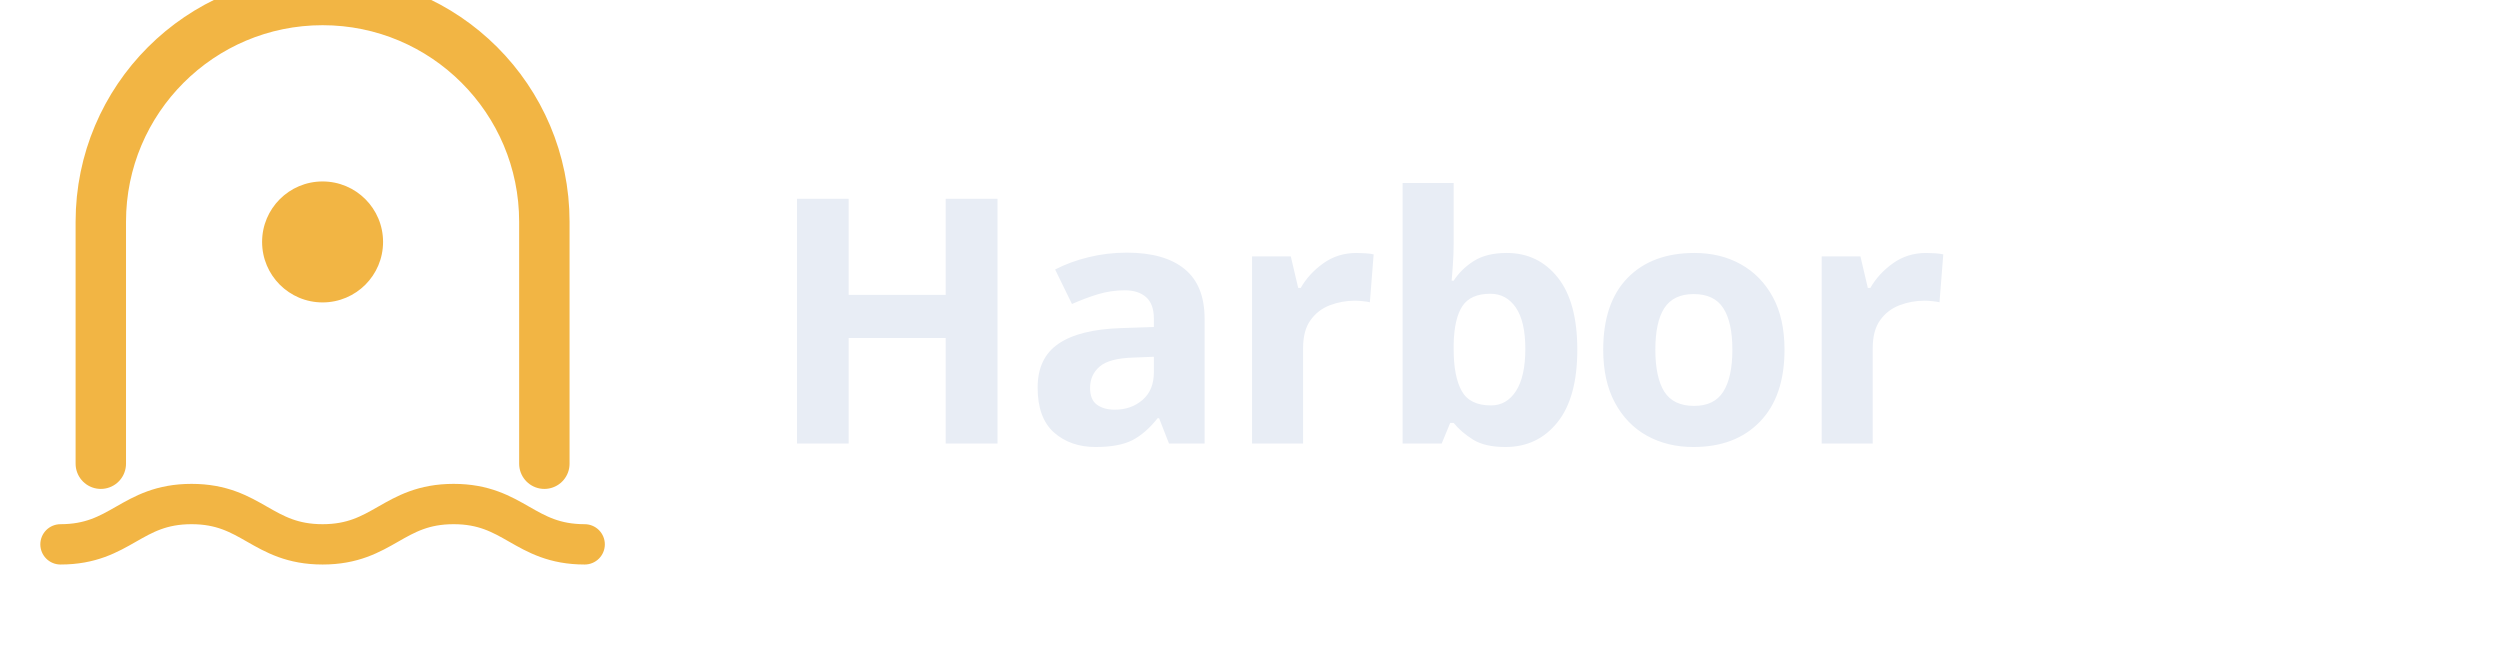
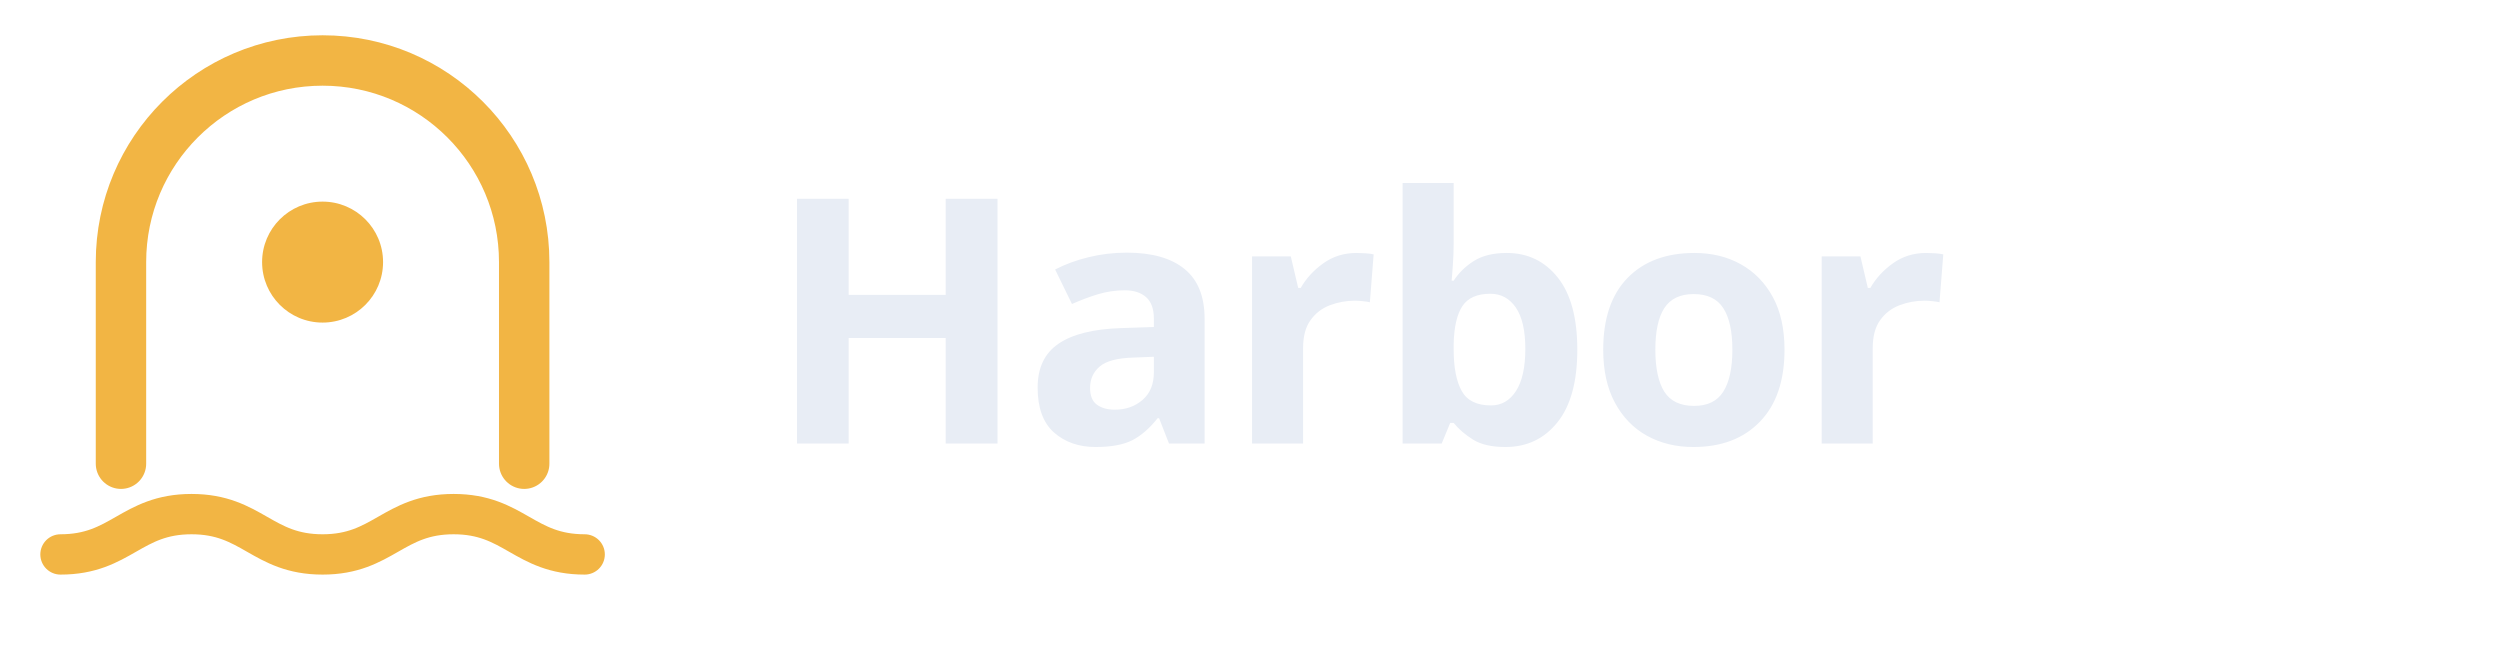
<svg xmlns="http://www.w3.org/2000/svg" viewBox="0 0 248 64" role="img" aria-labelledby="title">
  <g fill="none" stroke="#f2b544" stroke-linecap="round" stroke-width="5">
-     <path d="M10 46V22a22 22 0 0 1 44 0v24" />
-     <path d="M6 54c6 0 7-4 13-4s7 4 13 4 7-4 13-4 7 4 13 4" stroke-width="4" />
+     <path d="M12 46V26a20 20 0 0 1 40 0v20" />
+     <path d="M6 55c6 0 7-4 13-4s7 4 13 4 7-4 13-4 7 4 13 4" stroke-width="4" />
  </g>
-   <circle cx="32" cy="24" r="6" fill="#f2b544" />
+   <circle cx="32" cy="26" r="6" fill="#f2b544" />
  <text x="76" y="44" fill="#e8edf5" font-family="Geist, system-ui, sans-serif" font-size="34" font-weight="600" letter-spacing="-0.5">Harbor</text>
</svg>
